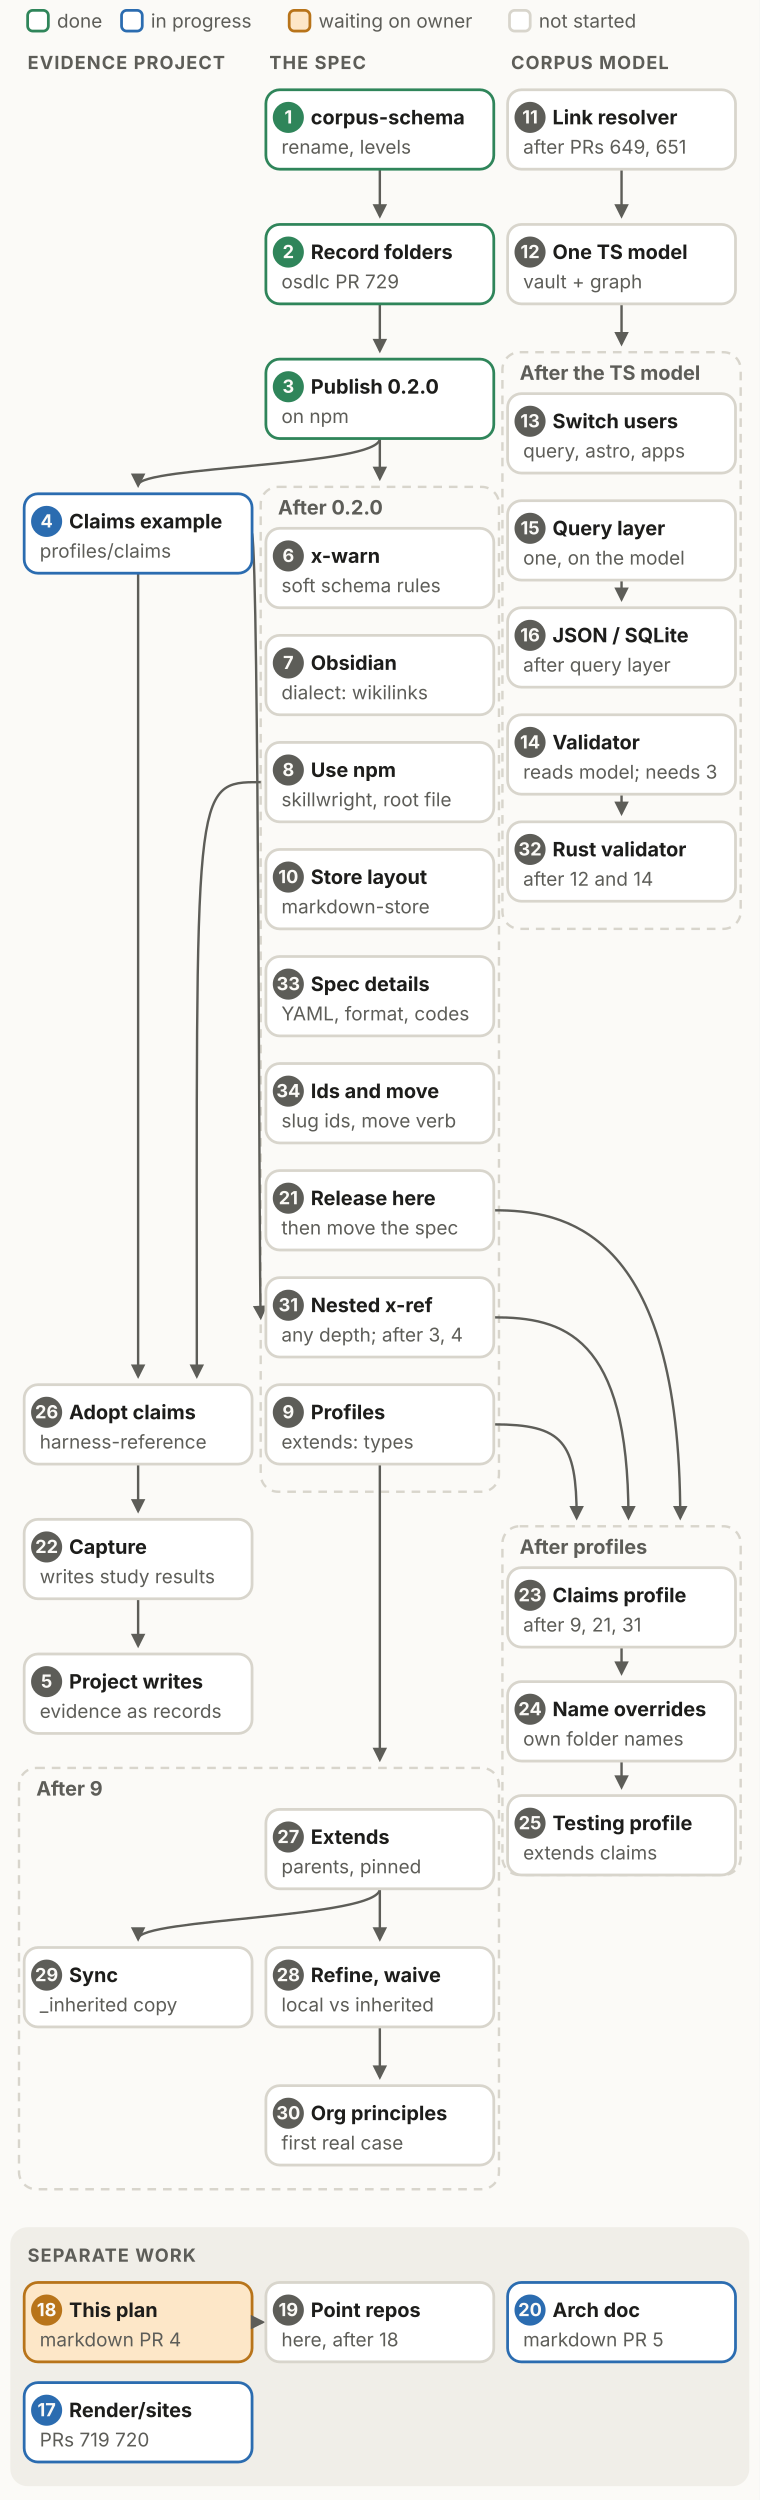
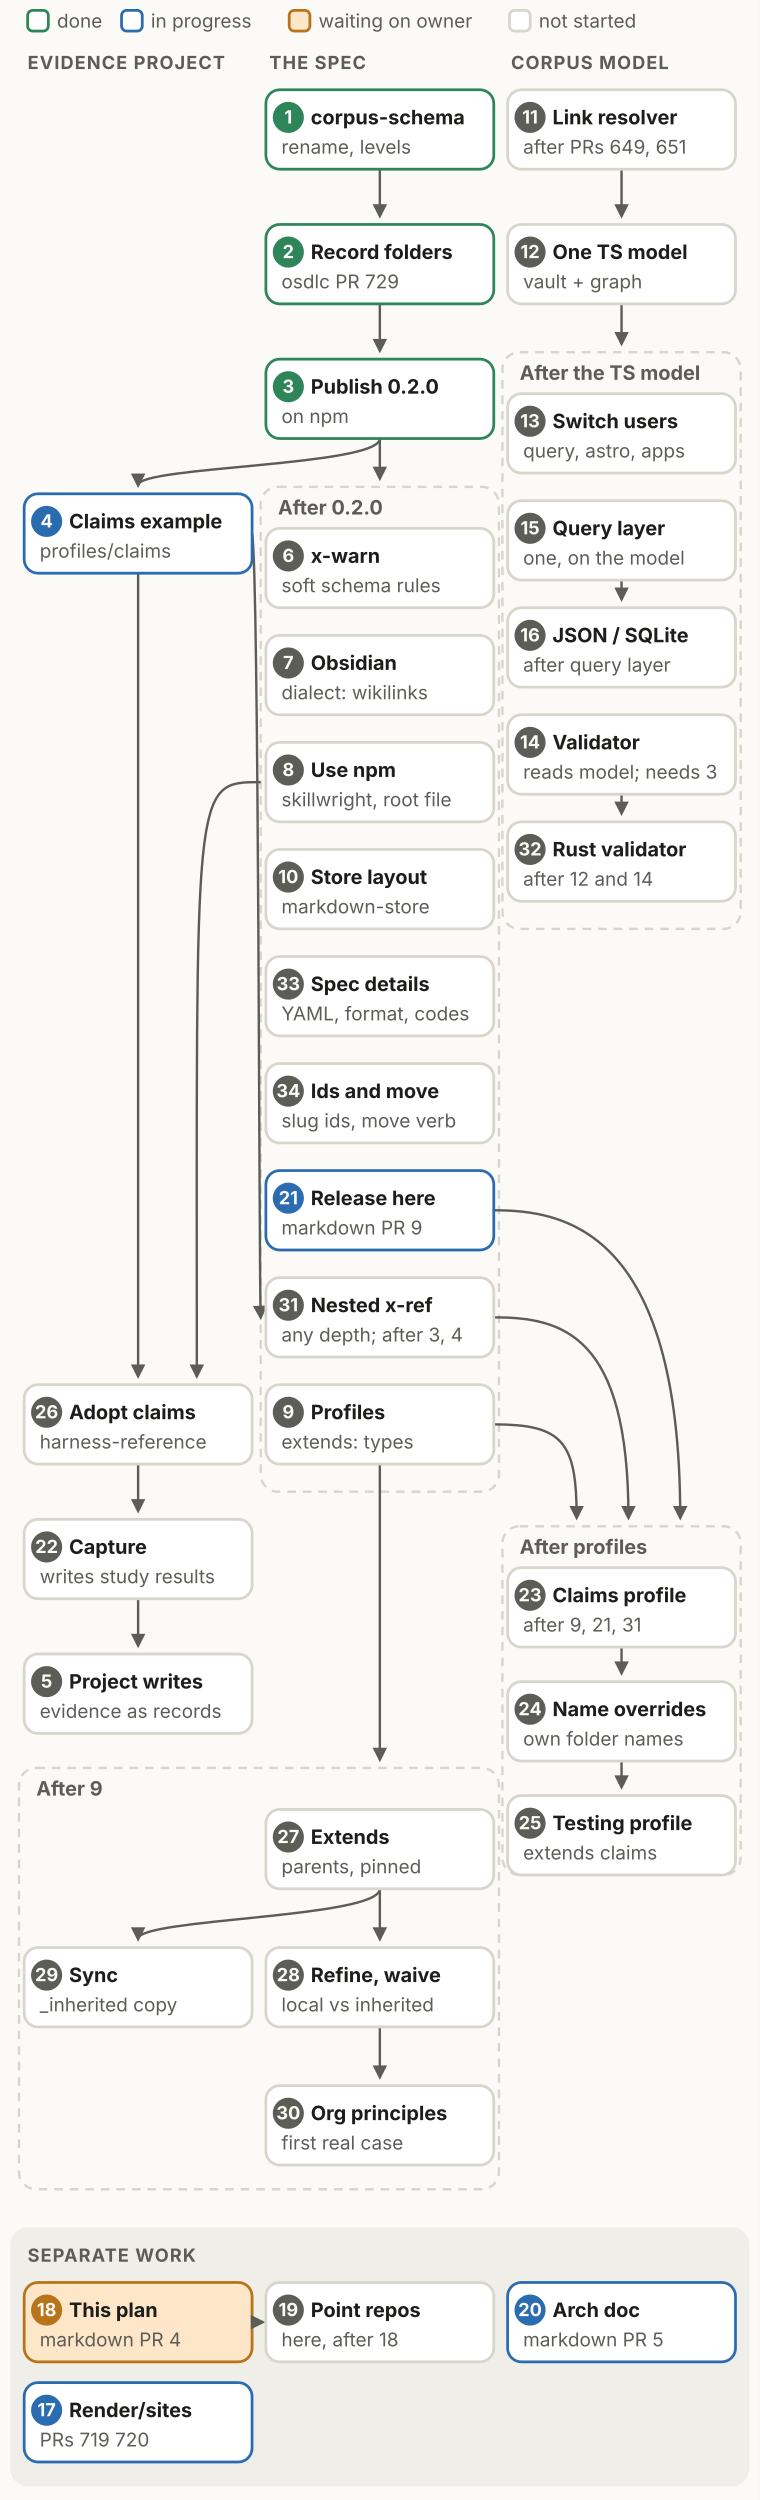
<svg xmlns="http://www.w3.org/2000/svg" viewBox="0 0 440 1448" width="880" font-family="system-ui, -apple-system, Segoe UI, sans-serif" role="img" aria-label="The task graph, with status and what must come first">
  <style>
.bg{fill:#fbfaf7} .band{fill:#f0eee8}
.rl{font-size:15px;font-weight:650;fill:#1d1d1b} .rs{font-size:12px;fill:#5d5d58}
.lang{font-size:10.5px;font-weight:700;letter-spacing:.06em;fill:#5d5d58}
.chip rect{fill:#ffffff;stroke-width:1.5} .chip.later rect{fill:none;stroke-dasharray:5 4}
.cn{font-size:13px;font-weight:650;fill:#1d1d1b} .cs{font-size:11px;fill:#5d5d58}
.r-osdlc rect{stroke:#2f855a} .r-osdlc .dot{fill:#2f855a}
.r-md rect{stroke:#b83280} .r-md .dot{fill:#b83280}
.r-dev rect{stroke:#2b6cb0} .r-dev .dot{fill:#2b6cb0}
.r-ont rect{stroke:#6b46c1} .r-ont .dot{fill:#6b46c1}
.r-sw rect{stroke:#c05621} .r-sw .dot{fill:#c05621}
.fb rect{fill:#fde8e8;stroke:#c53030} .fb text{font-size:10.5px;font-weight:700;fill:#c53030}
.dup{stroke:#c53030;stroke-width:1.6;stroke-dasharray:4 3}
.edge{fill:none;stroke:#5d5d58;stroke-width:1.4} .ahp{fill:#5d5d58}
.lvl rect{fill:#ffffff;stroke:#d8d5cc} .prof rect{fill:#fde7c8;stroke:#b8741a}
.tie{stroke:#b8741a;stroke-width:1.6;fill:none}
.task rect{stroke-width:1.6} .tt{font-size:11.5px;font-weight:650;fill:#1d1d1b}
.tn{fill:#1d1d1b} .tnt{font-size:10.5px;font-weight:700;fill:#fbfaf7}
.t-done rect{fill:#ffffff;stroke:#2f855a} .t-done .tn{fill:#2f855a}
.t-doing rect{fill:#ffffff;stroke:#2b6cb0} .t-doing .tn{fill:#2b6cb0}
.t-owner rect{fill:#fde7c8;stroke:#b8741a} .t-owner .tn{fill:#b8741a}
.t-todo rect{fill:#ffffff;stroke:#d8d5cc} .t-todo .tn{fill:#5d5d58}
.group{fill:none;stroke:#d8d5cc;stroke-width:1.4;stroke-dasharray:5 4} .gt{font-size:11.5px;font-weight:650;fill:#5d5d58}
@media (prefers-color-scheme: dark) {
.bg{fill:#16161a} .band{fill:#222227}
.rl{font-size:15px;font-weight:650;fill:#ececea} .rs{font-size:12px;fill:#a3a39d}
.lang{font-size:10.5px;font-weight:700;letter-spacing:.06em;fill:#a3a39d}
.chip rect{fill:#2b2b31;stroke-width:1.5} .chip.later rect{fill:none;stroke-dasharray:5 4}
.cn{font-size:13px;font-weight:650;fill:#ececea} .cs{font-size:11px;fill:#a3a39d}
.r-osdlc rect{stroke:#68d391} .r-osdlc .dot{fill:#68d391}
.r-md rect{stroke:#f687b3} .r-md .dot{fill:#f687b3}
.r-dev rect{stroke:#63b3ed} .r-dev .dot{fill:#63b3ed}
.r-ont rect{stroke:#b794f4} .r-ont .dot{fill:#b794f4}
.r-sw rect{stroke:#f6ad55} .r-sw .dot{fill:#f6ad55}
.fb rect{fill:#3b1d1d;stroke:#fc8181} .fb text{font-size:10.5px;font-weight:700;fill:#fc8181}
.dup{stroke:#fc8181;stroke-width:1.6;stroke-dasharray:4 3}
.edge{fill:none;stroke:#a3a39d;stroke-width:1.4} .ahp{fill:#a3a39d}
.lvl rect{fill:#2b2b31;stroke:#3a3a40} .prof rect{fill:#3d2f1c;stroke:#f6ad55}
.tie{stroke:#f6ad55;stroke-width:1.6;fill:none}
.task rect{stroke-width:1.6} .tt{font-size:11.5px;font-weight:650;fill:#ececea}
.tn{fill:#ececea} .tnt{font-size:10.5px;font-weight:700;fill:#16161a}
.t-done rect{fill:#2b2b31;stroke:#68d391} .t-done .tn{fill:#68d391}
.t-doing rect{fill:#2b2b31;stroke:#63b3ed} .t-doing .tn{fill:#63b3ed}
.t-owner rect{fill:#3d2f1c;stroke:#f6ad55} .t-owner .tn{fill:#f6ad55}
.t-todo rect{fill:#2b2b31;stroke:#3a3a40} .t-todo .tn{fill:#a3a39d}
.group{fill:none;stroke:#3a3a40;stroke-width:1.4;stroke-dasharray:5 4} .gt{font-size:11.5px;font-weight:650;fill:#a3a39d}
}</style>
  <rect class="bg" width="440" height="1448" />
  <defs>
    <marker id="ah" viewBox="0 0 10 10" refX="8" refY="5" markerWidth="6" markerHeight="6" orient="auto">
      <path d="M0,0L10,5L0,10z" class="ahp" />
    </marker>
  </defs>
  <g class="task t-done">
    <rect x="16" y="6" width="12" height="12" rx="3" />
  </g>
  <text class="cs" x="33" y="16">done</text>
  <g class="task t-doing">
    <rect x="70.4" y="6" width="12" height="12" rx="3" />
  </g>
  <text class="cs" x="87.4" y="16">in progress</text>
  <g class="task t-owner">
    <rect x="167.5" y="6" width="12" height="12" rx="3" />
  </g>
  <text class="cs" x="184.5" y="16">waiting on owner</text>
  <g class="task t-todo">
    <rect x="295.1" y="6" width="12" height="12" rx="3" />
  </g>
  <text class="cs" x="312.1" y="16">not started</text>
  <text class="lang" x="16" y="40">EVIDENCE PROJECT</text>
  <text class="lang" x="156" y="40">THE SPEC</text>
  <text class="lang" x="296" y="40">CORPUS MODEL</text>
  <rect class="group" x="151" y="282" width="138" height="582" rx="10" />
  <text class="gt" x="161" y="298">After 0.2.0</text>
  <path class="edge" d="M220.0,254 C220.0,268.0 220.0,268.0 220.0,277" marker-end="url(#ah)" />
  <rect class="group" x="291" y="204" width="138" height="334" rx="10" />
  <text class="gt" x="301" y="220">After the TS model</text>
  <path class="edge" d="M360.0,176 C360.0,190.0 360.0,190.0 360.0,199" marker-end="url(#ah)" />
  <path class="edge" d="M360.0,336 C360.0,344.0 360.0,344.0 360.0,347" marker-end="url(#ah)" />
  <path class="edge" d="M360.0,460 C360.0,468.0 360.0,468.0 360.0,471" marker-end="url(#ah)" />
  <path class="edge" d="M80.0,332 C80.0,567.0 80.0,567.0 80.0,797" marker-end="url(#ah)" />
  <path class="edge" d="M80.0,848 C80.0,864.0 80.0,864.0 80.0,875" marker-end="url(#ah)" />
  <path class="edge" d="M80.0,926 C80.0,942.0 80.0,942.0 80.0,953" marker-end="url(#ah)" />
  <path class="edge" d="M151,453.0 C111,453.0 114,453.0 114,797" marker-end="url(#ah)" />
  <path class="edge" d="M146,309.0 C150,329.0 150,743.0 151,763.0" marker-end="url(#ah)" />
  <rect class="group" x="291" y="884" width="138" height="202" rx="10" />
  <text class="gt" x="301" y="900">After profiles</text>
  <path class="edge" d="M360.0,954 C360.0,964.0 360.0,964.0 360.0,969" marker-end="url(#ah)" />
  <path class="edge" d="M360.0,1020 C360.0,1030.0 360.0,1030.0 360.0,1035" marker-end="url(#ah)" />
  <path class="edge" d="M286,701.0 C326,701.0 394,711.0 394,879" marker-end="url(#ah)" />
  <path class="edge" d="M286,763.0 C326,763.0 364,773.0 364,879" marker-end="url(#ah)" />
  <path class="edge" d="M286,825.0 C326,825.0 334,835.0 334,879" marker-end="url(#ah)" />
  <rect class="group" x="11" y="1024" width="278" height="244" rx="10" />
  <text class="gt" x="21" y="1040">After 9</text>
  <path class="edge" d="M220.0,1094 C220.0,1111.0 220.0,1111.0 220.0,1123" marker-end="url(#ah)" />
  <path class="edge" d="M220.0,1174 C220.0,1191.0 220.0,1191.0 220.0,1203" marker-end="url(#ah)" />
  <path class="edge" d="M220.0,1094 C220.0,1111.0 80.0,1111.0 80.0,1123" marker-end="url(#ah)" />
  <path class="edge" d="M220.0,848 C220.0,936.0 220.0,936.0 220.0,1019" marker-end="url(#ah)" />
  <path class="edge" d="M220.0,98 C220.0,114.0 220.0,114.0 220.0,125" marker-end="url(#ah)" />
  <path class="edge" d="M360.0,98 C360.0,114.0 360.0,114.0 360.0,125" marker-end="url(#ah)" />
  <path class="edge" d="M220.0,176 C220.0,192.0 220.0,192.0 220.0,203" marker-end="url(#ah)" />
  <path class="edge" d="M220.0,254 C220.0,270.0 80.0,270.0 80.0,281" marker-end="url(#ah)" />
  <g class="task t-doing">
    <rect x="14" y="286" width="132" height="46" rx="8" />
    <circle cx="27" cy="302" r="9" class="tn" />
    <text x="27" y="305.5" text-anchor="middle" class="tnt">4</text>
    <text x="40" y="306" class="tt">Claims example</text>
    <text x="23" y="323" class="cs">profiles/claims</text>
  </g>
  <g class="task t-done">
    <rect x="154" y="52" width="132" height="46" rx="8" />
    <circle cx="167" cy="68" r="9" class="tn" />
    <text x="167" y="71.5" text-anchor="middle" class="tnt">1</text>
    <text x="180" y="72" class="tt">corpus-schema</text>
    <text x="163" y="89" class="cs">rename, levels</text>
  </g>
  <g class="task t-todo">
    <rect x="294" y="52" width="132" height="46" rx="8" />
    <circle cx="307" cy="68" r="9" class="tn" />
    <text x="307" y="71.5" text-anchor="middle" class="tnt">11</text>
    <text x="320" y="72" class="tt">Link resolver</text>
    <text x="303" y="89" class="cs">after PRs 649, 651</text>
  </g>
  <g class="task t-done">
    <rect x="154" y="130" width="132" height="46" rx="8" />
    <circle cx="167" cy="146" r="9" class="tn" />
    <text x="167" y="149.5" text-anchor="middle" class="tnt">2</text>
    <text x="180" y="150" class="tt">Record folders</text>
    <text x="163" y="167" class="cs">osdlc PR 729</text>
  </g>
  <g class="task t-todo">
    <rect x="294" y="130" width="132" height="46" rx="8" />
    <circle cx="307" cy="146" r="9" class="tn" />
    <text x="307" y="149.5" text-anchor="middle" class="tnt">12</text>
    <text x="320" y="150" class="tt">One TS model</text>
    <text x="303" y="167" class="cs">vault + graph</text>
  </g>
  <g class="task t-done">
    <rect x="154" y="208" width="132" height="46" rx="8" />
    <circle cx="167" cy="224" r="9" class="tn" />
    <text x="167" y="227.5" text-anchor="middle" class="tnt">3</text>
    <text x="180" y="228" class="tt">Publish 0.2.0</text>
    <text x="163" y="245" class="cs">on npm</text>
  </g>
  <g class="task t-todo">
    <rect x="154" y="306" width="132" height="46" rx="8" />
    <circle cx="167" cy="322" r="9" class="tn" />
    <text x="167" y="325.5" text-anchor="middle" class="tnt">6</text>
    <text x="180" y="326" class="tt">x-warn</text>
    <text x="163" y="343" class="cs">soft schema rules</text>
  </g>
  <g class="task t-todo">
    <rect x="154" y="368" width="132" height="46" rx="8" />
    <circle cx="167" cy="384" r="9" class="tn" />
    <text x="167" y="387.5" text-anchor="middle" class="tnt">7</text>
    <text x="180" y="388" class="tt">Obsidian</text>
    <text x="163" y="405" class="cs">dialect: wikilinks</text>
  </g>
  <g class="task t-todo">
    <rect x="154" y="430" width="132" height="46" rx="8" />
    <circle cx="167" cy="446" r="9" class="tn" />
    <text x="167" y="449.5" text-anchor="middle" class="tnt">8</text>
    <text x="180" y="450" class="tt">Use npm</text>
    <text x="163" y="467" class="cs">skillwright, root file</text>
  </g>
  <g class="task t-todo">
    <rect x="154" y="492" width="132" height="46" rx="8" />
    <circle cx="167" cy="508" r="9" class="tn" />
    <text x="167" y="511.5" text-anchor="middle" class="tnt">10</text>
    <text x="180" y="512" class="tt">Store layout</text>
    <text x="163" y="529" class="cs">markdown-store</text>
  </g>
  <g class="task t-todo">
    <rect x="154" y="554" width="132" height="46" rx="8" />
    <circle cx="167" cy="570" r="9" class="tn" />
    <text x="167" y="573.5" text-anchor="middle" class="tnt">33</text>
    <text x="180" y="574" class="tt">Spec details</text>
    <text x="163" y="591" class="cs">YAML, format, codes</text>
  </g>
  <g class="task t-todo">
    <rect x="154" y="616" width="132" height="46" rx="8" />
    <circle cx="167" cy="632" r="9" class="tn" />
    <text x="167" y="635.5" text-anchor="middle" class="tnt">34</text>
    <text x="180" y="636" class="tt">Ids and move</text>
    <text x="163" y="653" class="cs">slug ids, move verb</text>
  </g>
-   <g class="task t-todo">
+   <g class="task t-doing">
    <rect x="154" y="678" width="132" height="46" rx="8" />
    <circle cx="167" cy="694" r="9" class="tn" />
    <text x="167" y="697.5" text-anchor="middle" class="tnt">21</text>
    <text x="180" y="698" class="tt">Release here</text>
-     <text x="163" y="715" class="cs">then move the spec</text>
+     <text x="163" y="715" class="cs">markdown PR 9</text>
  </g>
  <g class="task t-todo">
    <rect x="154" y="740" width="132" height="46" rx="8" />
    <circle cx="167" cy="756" r="9" class="tn" />
    <text x="167" y="759.5" text-anchor="middle" class="tnt">31</text>
    <text x="180" y="760" class="tt">Nested x-ref</text>
    <text x="163" y="777" class="cs">any depth; after 3, 4</text>
  </g>
  <g class="task t-todo">
    <rect x="154" y="802" width="132" height="46" rx="8" />
    <circle cx="167" cy="818" r="9" class="tn" />
    <text x="167" y="821.5" text-anchor="middle" class="tnt">9</text>
    <text x="180" y="822" class="tt">Profiles</text>
    <text x="163" y="839" class="cs">extends: types</text>
  </g>
  <g class="task t-todo">
    <rect x="294" y="228" width="132" height="46" rx="8" />
    <circle cx="307" cy="244" r="9" class="tn" />
    <text x="307" y="247.5" text-anchor="middle" class="tnt">13</text>
    <text x="320" y="248" class="tt">Switch users</text>
    <text x="303" y="265" class="cs">query, astro, apps</text>
  </g>
  <g class="task t-todo">
    <rect x="294" y="290" width="132" height="46" rx="8" />
    <circle cx="307" cy="306" r="9" class="tn" />
    <text x="307" y="309.5" text-anchor="middle" class="tnt">15</text>
    <text x="320" y="310" class="tt">Query layer</text>
    <text x="303" y="327" class="cs">one, on the model</text>
  </g>
  <g class="task t-todo">
    <rect x="294" y="352" width="132" height="46" rx="8" />
    <circle cx="307" cy="368" r="9" class="tn" />
    <text x="307" y="371.5" text-anchor="middle" class="tnt">16</text>
    <text x="320" y="372" class="tt">JSON / SQLite</text>
    <text x="303" y="389" class="cs">after query layer</text>
  </g>
  <g class="task t-todo">
    <rect x="294" y="414" width="132" height="46" rx="8" />
    <circle cx="307" cy="430" r="9" class="tn" />
    <text x="307" y="433.5" text-anchor="middle" class="tnt">14</text>
    <text x="320" y="434" class="tt">Validator</text>
    <text x="303" y="451" class="cs">reads model; needs 3</text>
  </g>
  <g class="task t-todo">
    <rect x="294" y="476" width="132" height="46" rx="8" />
    <circle cx="307" cy="492" r="9" class="tn" />
    <text x="307" y="495.5" text-anchor="middle" class="tnt">32</text>
    <text x="320" y="496" class="tt">Rust validator</text>
    <text x="303" y="513" class="cs">after 12 and 14</text>
  </g>
  <g class="task t-todo">
    <rect x="14" y="802" width="132" height="46" rx="8" />
    <circle cx="27" cy="818" r="9" class="tn" />
    <text x="27" y="821.5" text-anchor="middle" class="tnt">26</text>
    <text x="40" y="822" class="tt">Adopt claims</text>
    <text x="23" y="839" class="cs">harness-reference</text>
  </g>
  <g class="task t-todo">
    <rect x="14" y="880" width="132" height="46" rx="8" />
    <circle cx="27" cy="896" r="9" class="tn" />
    <text x="27" y="899.5" text-anchor="middle" class="tnt">22</text>
    <text x="40" y="900" class="tt">Capture</text>
    <text x="23" y="917" class="cs">writes study results</text>
  </g>
  <g class="task t-todo">
    <rect x="14" y="958" width="132" height="46" rx="8" />
    <circle cx="27" cy="974" r="9" class="tn" />
    <text x="27" y="977.5" text-anchor="middle" class="tnt">5</text>
    <text x="40" y="978" class="tt">Project writes</text>
    <text x="23" y="995" class="cs">evidence as records</text>
  </g>
  <g class="task t-todo">
    <rect x="294" y="908" width="132" height="46" rx="8" />
    <circle cx="307" cy="924" r="9" class="tn" />
    <text x="307" y="927.5" text-anchor="middle" class="tnt">23</text>
    <text x="320" y="928" class="tt">Claims profile</text>
    <text x="303" y="945" class="cs">after 9, 21, 31</text>
  </g>
  <g class="task t-todo">
    <rect x="294" y="974" width="132" height="46" rx="8" />
    <circle cx="307" cy="990" r="9" class="tn" />
    <text x="307" y="993.5" text-anchor="middle" class="tnt">24</text>
    <text x="320" y="994" class="tt">Name overrides</text>
    <text x="303" y="1011" class="cs">own folder names</text>
  </g>
  <g class="task t-todo">
    <rect x="294" y="1040" width="132" height="46" rx="8" />
    <circle cx="307" cy="1056" r="9" class="tn" />
    <text x="307" y="1059.5" text-anchor="middle" class="tnt">25</text>
    <text x="320" y="1060" class="tt">Testing profile</text>
    <text x="303" y="1077" class="cs">extends claims</text>
  </g>
  <g class="task t-todo">
    <rect x="154" y="1048" width="132" height="46" rx="8" />
    <circle cx="167" cy="1064" r="9" class="tn" />
    <text x="167" y="1067.5" text-anchor="middle" class="tnt">27</text>
    <text x="180" y="1068" class="tt">Extends</text>
    <text x="163" y="1085" class="cs">parents, pinned</text>
  </g>
  <g class="task t-todo">
    <rect x="154" y="1128" width="132" height="46" rx="8" />
    <circle cx="167" cy="1144" r="9" class="tn" />
    <text x="167" y="1147.5" text-anchor="middle" class="tnt">28</text>
    <text x="180" y="1148" class="tt">Refine, waive</text>
    <text x="163" y="1165" class="cs">local vs inherited</text>
  </g>
  <g class="task t-todo">
    <rect x="14" y="1128" width="132" height="46" rx="8" />
    <circle cx="27" cy="1144" r="9" class="tn" />
    <text x="27" y="1147.5" text-anchor="middle" class="tnt">29</text>
    <text x="40" y="1148" class="tt">Sync</text>
    <text x="23" y="1165" class="cs">_inherited copy</text>
  </g>
  <g class="task t-todo">
    <rect x="154" y="1208" width="132" height="46" rx="8" />
    <circle cx="167" cy="1224" r="9" class="tn" />
    <text x="167" y="1227.5" text-anchor="middle" class="tnt">30</text>
    <text x="180" y="1228" class="tt">Org principles</text>
    <text x="163" y="1245" class="cs">first real case</text>
  </g>
  <rect class="band" x="6" y="1290" width="428" height="150" rx="10" />
  <text class="lang" x="16" y="1310">SEPARATE WORK</text>
  <g class="task t-owner">
    <rect x="14" y="1322" width="132" height="46" rx="8" />
    <circle cx="27" cy="1338" r="9" class="tn" />
    <text x="27" y="1341.5" text-anchor="middle" class="tnt">18</text>
    <text x="40" y="1342" class="tt">This plan</text>
    <text x="23" y="1359" class="cs">markdown PR 4</text>
  </g>
  <line class="edge" x1="147" y1="1345.0" x2="152" y2="1345.0" marker-end="url(#ah)" />
  <g class="task t-todo">
    <rect x="154" y="1322" width="132" height="46" rx="8" />
    <circle cx="167" cy="1338" r="9" class="tn" />
    <text x="167" y="1341.5" text-anchor="middle" class="tnt">19</text>
    <text x="180" y="1342" class="tt">Point repos</text>
    <text x="163" y="1359" class="cs">here, after 18</text>
  </g>
  <g class="task t-doing">
    <rect x="294" y="1322" width="132" height="46" rx="8" />
    <circle cx="307" cy="1338" r="9" class="tn" />
    <text x="307" y="1341.5" text-anchor="middle" class="tnt">20</text>
    <text x="320" y="1342" class="tt">Arch doc</text>
    <text x="303" y="1359" class="cs">markdown PR 5</text>
  </g>
  <g class="task t-doing">
    <rect x="14" y="1380" width="132" height="46" rx="8" />
    <circle cx="27" cy="1396" r="9" class="tn" />
    <text x="27" y="1399.5" text-anchor="middle" class="tnt">17</text>
    <text x="40" y="1400" class="tt">Render/sites</text>
    <text x="23" y="1417" class="cs">PRs 719 720</text>
  </g>
</svg>
